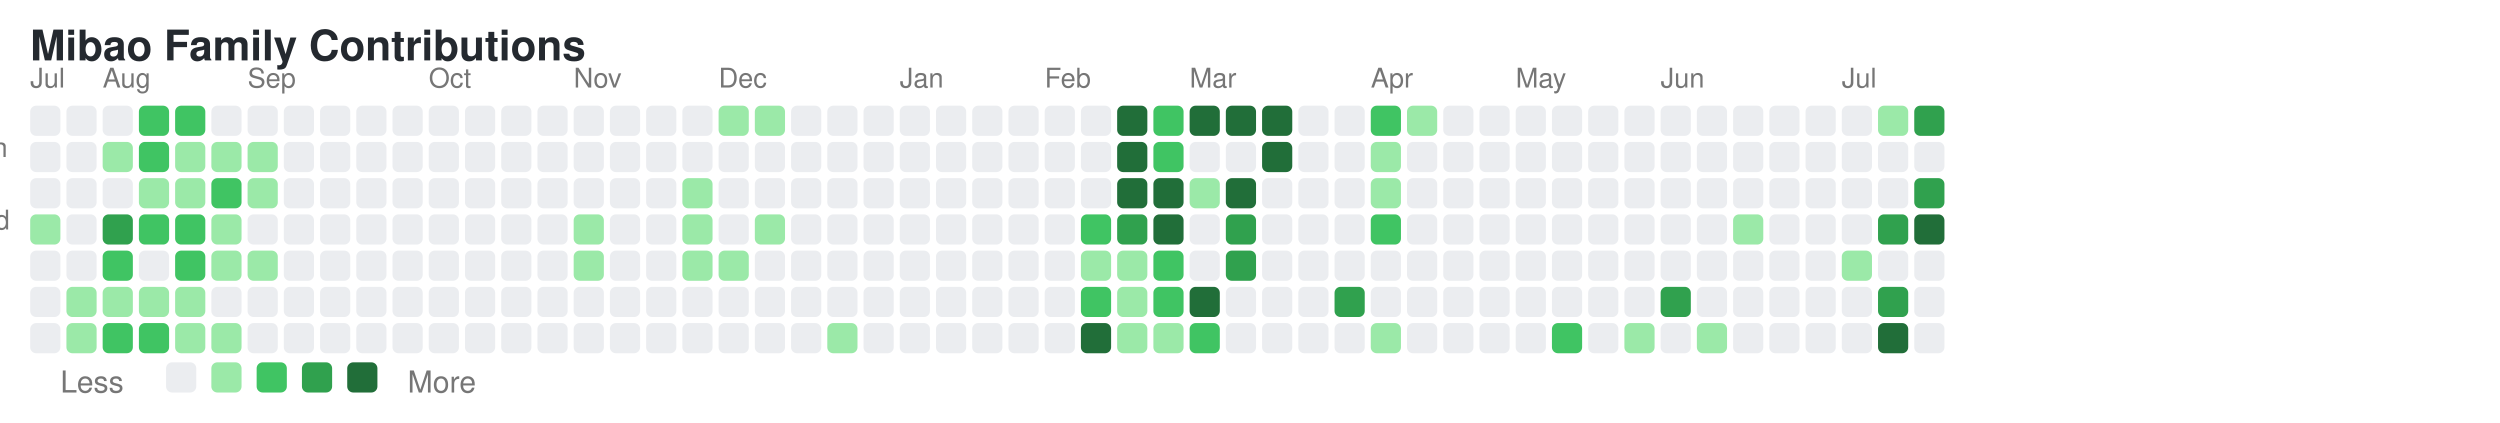
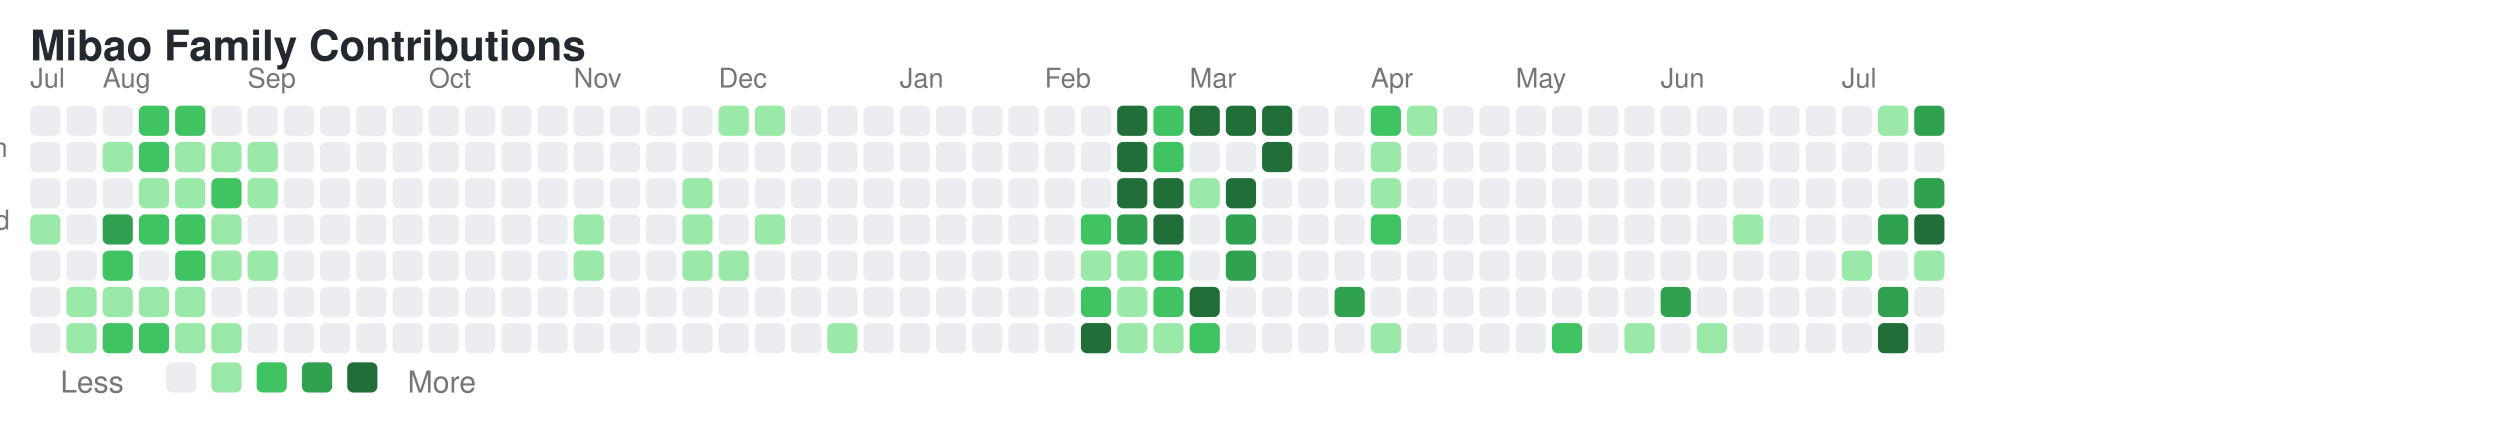
<svg xmlns="http://www.w3.org/2000/svg" width="828" height="140">
  <text x="10" y="20" font-family="-apple-system, BlinkMacSystemFont, Segoe UI, Helvetica, Arial, sans-serif" font-size="14" font-weight="600" fill="#24292f">Mibao Family Contributions</text>
  <g transform="translate(10, 35)">
    <text x="0" y="-6" font-family="-apple-system, BlinkMacSystemFont, Segoe UI, Helvetica, Arial, sans-serif" font-size="9" fill="#767676">Jul</text>
    <text x="24" y="-6" font-family="-apple-system, BlinkMacSystemFont, Segoe UI, Helvetica, Arial, sans-serif" font-size="9" fill="#767676">Aug</text>
    <text x="72" y="-6" font-family="-apple-system, BlinkMacSystemFont, Segoe UI, Helvetica, Arial, sans-serif" font-size="9" fill="#767676">Sep</text>
    <text x="132" y="-6" font-family="-apple-system, BlinkMacSystemFont, Segoe UI, Helvetica, Arial, sans-serif" font-size="9" fill="#767676">Oct</text>
    <text x="180" y="-6" font-family="-apple-system, BlinkMacSystemFont, Segoe UI, Helvetica, Arial, sans-serif" font-size="9" fill="#767676">Nov</text>
    <text x="228" y="-6" font-family="-apple-system, BlinkMacSystemFont, Segoe UI, Helvetica, Arial, sans-serif" font-size="9" fill="#767676">Dec</text>
    <text x="288" y="-6" font-family="-apple-system, BlinkMacSystemFont, Segoe UI, Helvetica, Arial, sans-serif" font-size="9" fill="#767676">Jan</text>
    <text x="336" y="-6" font-family="-apple-system, BlinkMacSystemFont, Segoe UI, Helvetica, Arial, sans-serif" font-size="9" fill="#767676">Feb</text>
    <text x="384" y="-6" font-family="-apple-system, BlinkMacSystemFont, Segoe UI, Helvetica, Arial, sans-serif" font-size="9" fill="#767676">Mar</text>
    <text x="444" y="-6" font-family="-apple-system, BlinkMacSystemFont, Segoe UI, Helvetica, Arial, sans-serif" font-size="9" fill="#767676">Apr</text>
    <text x="492" y="-6" font-family="-apple-system, BlinkMacSystemFont, Segoe UI, Helvetica, Arial, sans-serif" font-size="9" fill="#767676">May</text>
    <text x="540" y="-6" font-family="-apple-system, BlinkMacSystemFont, Segoe UI, Helvetica, Arial, sans-serif" font-size="9" fill="#767676">Jun</text>
    <text x="600" y="-6" font-family="-apple-system, BlinkMacSystemFont, Segoe UI, Helvetica, Arial, sans-serif" font-size="9" fill="#767676">Jul</text>
    <text x="-25" y="17.0" font-family="-apple-system, BlinkMacSystemFont, Segoe UI, Helvetica, Arial, sans-serif" font-size="9" fill="#767676">Mon</text>
    <text x="-25" y="41.0" font-family="-apple-system, BlinkMacSystemFont, Segoe UI, Helvetica, Arial, sans-serif" font-size="9" fill="#767676">Wed</text>
    <text x="-25" y="65.0" font-family="-apple-system, BlinkMacSystemFont, Segoe UI, Helvetica, Arial, sans-serif" font-size="9" fill="#767676">Fri</text>
    <rect x="0" y="0" width="10" height="10" fill="#ebedf0" rx="2" />
    <rect x="0" y="12" width="10" height="10" fill="#ebedf0" rx="2" />
    <rect x="0" y="24" width="10" height="10" fill="#ebedf0" rx="2" />
    <rect x="0" y="36" width="10" height="10" fill="#9be9a8" rx="2" />
    <rect x="0" y="48" width="10" height="10" fill="#ebedf0" rx="2" />
    <rect x="0" y="60" width="10" height="10" fill="#ebedf0" rx="2" />
    <rect x="0" y="72" width="10" height="10" fill="#ebedf0" rx="2" />
    <rect x="12" y="0" width="10" height="10" fill="#ebedf0" rx="2" />
    <rect x="12" y="12" width="10" height="10" fill="#ebedf0" rx="2" />
    <rect x="12" y="24" width="10" height="10" fill="#ebedf0" rx="2" />
    <rect x="12" y="36" width="10" height="10" fill="#ebedf0" rx="2" />
    <rect x="12" y="48" width="10" height="10" fill="#ebedf0" rx="2" />
    <rect x="12" y="60" width="10" height="10" fill="#9be9a8" rx="2" />
    <rect x="12" y="72" width="10" height="10" fill="#9be9a8" rx="2" />
    <rect x="24" y="0" width="10" height="10" fill="#ebedf0" rx="2" />
    <rect x="24" y="12" width="10" height="10" fill="#9be9a8" rx="2" />
    <rect x="24" y="24" width="10" height="10" fill="#ebedf0" rx="2" />
    <rect x="24" y="36" width="10" height="10" fill="#30a14e" rx="2" />
    <rect x="24" y="48" width="10" height="10" fill="#40c463" rx="2" />
    <rect x="24" y="60" width="10" height="10" fill="#9be9a8" rx="2" />
    <rect x="24" y="72" width="10" height="10" fill="#40c463" rx="2" />
    <rect x="36" y="0" width="10" height="10" fill="#40c463" rx="2" />
    <rect x="36" y="12" width="10" height="10" fill="#40c463" rx="2" />
    <rect x="36" y="24" width="10" height="10" fill="#9be9a8" rx="2" />
    <rect x="36" y="36" width="10" height="10" fill="#40c463" rx="2" />
    <rect x="36" y="48" width="10" height="10" fill="#ebedf0" rx="2" />
    <rect x="36" y="60" width="10" height="10" fill="#9be9a8" rx="2" />
    <rect x="36" y="72" width="10" height="10" fill="#40c463" rx="2" />
    <rect x="48" y="0" width="10" height="10" fill="#40c463" rx="2" />
    <rect x="48" y="12" width="10" height="10" fill="#9be9a8" rx="2" />
    <rect x="48" y="24" width="10" height="10" fill="#9be9a8" rx="2" />
    <rect x="48" y="36" width="10" height="10" fill="#40c463" rx="2" />
    <rect x="48" y="48" width="10" height="10" fill="#40c463" rx="2" />
    <rect x="48" y="60" width="10" height="10" fill="#9be9a8" rx="2" />
    <rect x="48" y="72" width="10" height="10" fill="#9be9a8" rx="2" />
    <rect x="60" y="0" width="10" height="10" fill="#ebedf0" rx="2" />
    <rect x="60" y="12" width="10" height="10" fill="#9be9a8" rx="2" />
    <rect x="60" y="24" width="10" height="10" fill="#40c463" rx="2" />
    <rect x="60" y="36" width="10" height="10" fill="#9be9a8" rx="2" />
    <rect x="60" y="48" width="10" height="10" fill="#9be9a8" rx="2" />
    <rect x="60" y="60" width="10" height="10" fill="#ebedf0" rx="2" />
    <rect x="60" y="72" width="10" height="10" fill="#9be9a8" rx="2" />
    <rect x="72" y="0" width="10" height="10" fill="#ebedf0" rx="2" />
    <rect x="72" y="12" width="10" height="10" fill="#9be9a8" rx="2" />
    <rect x="72" y="24" width="10" height="10" fill="#9be9a8" rx="2" />
    <rect x="72" y="36" width="10" height="10" fill="#ebedf0" rx="2" />
    <rect x="72" y="48" width="10" height="10" fill="#9be9a8" rx="2" />
    <rect x="72" y="60" width="10" height="10" fill="#ebedf0" rx="2" />
    <rect x="72" y="72" width="10" height="10" fill="#ebedf0" rx="2" />
    <rect x="84" y="0" width="10" height="10" fill="#ebedf0" rx="2" />
    <rect x="84" y="12" width="10" height="10" fill="#ebedf0" rx="2" />
    <rect x="84" y="24" width="10" height="10" fill="#ebedf0" rx="2" />
    <rect x="84" y="36" width="10" height="10" fill="#ebedf0" rx="2" />
    <rect x="84" y="48" width="10" height="10" fill="#ebedf0" rx="2" />
    <rect x="84" y="60" width="10" height="10" fill="#ebedf0" rx="2" />
    <rect x="84" y="72" width="10" height="10" fill="#ebedf0" rx="2" />
    <rect x="96" y="0" width="10" height="10" fill="#ebedf0" rx="2" />
    <rect x="96" y="12" width="10" height="10" fill="#ebedf0" rx="2" />
    <rect x="96" y="24" width="10" height="10" fill="#ebedf0" rx="2" />
    <rect x="96" y="36" width="10" height="10" fill="#ebedf0" rx="2" />
    <rect x="96" y="48" width="10" height="10" fill="#ebedf0" rx="2" />
    <rect x="96" y="60" width="10" height="10" fill="#ebedf0" rx="2" />
    <rect x="96" y="72" width="10" height="10" fill="#ebedf0" rx="2" />
    <rect x="108" y="0" width="10" height="10" fill="#ebedf0" rx="2" />
    <rect x="108" y="12" width="10" height="10" fill="#ebedf0" rx="2" />
    <rect x="108" y="24" width="10" height="10" fill="#ebedf0" rx="2" />
    <rect x="108" y="36" width="10" height="10" fill="#ebedf0" rx="2" />
    <rect x="108" y="48" width="10" height="10" fill="#ebedf0" rx="2" />
    <rect x="108" y="60" width="10" height="10" fill="#ebedf0" rx="2" />
    <rect x="108" y="72" width="10" height="10" fill="#ebedf0" rx="2" />
    <rect x="120" y="0" width="10" height="10" fill="#ebedf0" rx="2" />
    <rect x="120" y="12" width="10" height="10" fill="#ebedf0" rx="2" />
    <rect x="120" y="24" width="10" height="10" fill="#ebedf0" rx="2" />
    <rect x="120" y="36" width="10" height="10" fill="#ebedf0" rx="2" />
    <rect x="120" y="48" width="10" height="10" fill="#ebedf0" rx="2" />
    <rect x="120" y="60" width="10" height="10" fill="#ebedf0" rx="2" />
    <rect x="120" y="72" width="10" height="10" fill="#ebedf0" rx="2" />
    <rect x="132" y="0" width="10" height="10" fill="#ebedf0" rx="2" />
    <rect x="132" y="12" width="10" height="10" fill="#ebedf0" rx="2" />
    <rect x="132" y="24" width="10" height="10" fill="#ebedf0" rx="2" />
    <rect x="132" y="36" width="10" height="10" fill="#ebedf0" rx="2" />
    <rect x="132" y="48" width="10" height="10" fill="#ebedf0" rx="2" />
    <rect x="132" y="60" width="10" height="10" fill="#ebedf0" rx="2" />
    <rect x="132" y="72" width="10" height="10" fill="#ebedf0" rx="2" />
    <rect x="144" y="0" width="10" height="10" fill="#ebedf0" rx="2" />
    <rect x="144" y="12" width="10" height="10" fill="#ebedf0" rx="2" />
    <rect x="144" y="24" width="10" height="10" fill="#ebedf0" rx="2" />
    <rect x="144" y="36" width="10" height="10" fill="#ebedf0" rx="2" />
    <rect x="144" y="48" width="10" height="10" fill="#ebedf0" rx="2" />
    <rect x="144" y="60" width="10" height="10" fill="#ebedf0" rx="2" />
    <rect x="144" y="72" width="10" height="10" fill="#ebedf0" rx="2" />
    <rect x="156" y="0" width="10" height="10" fill="#ebedf0" rx="2" />
    <rect x="156" y="12" width="10" height="10" fill="#ebedf0" rx="2" />
    <rect x="156" y="24" width="10" height="10" fill="#ebedf0" rx="2" />
    <rect x="156" y="36" width="10" height="10" fill="#ebedf0" rx="2" />
    <rect x="156" y="48" width="10" height="10" fill="#ebedf0" rx="2" />
    <rect x="156" y="60" width="10" height="10" fill="#ebedf0" rx="2" />
    <rect x="156" y="72" width="10" height="10" fill="#ebedf0" rx="2" />
    <rect x="168" y="0" width="10" height="10" fill="#ebedf0" rx="2" />
    <rect x="168" y="12" width="10" height="10" fill="#ebedf0" rx="2" />
    <rect x="168" y="24" width="10" height="10" fill="#ebedf0" rx="2" />
    <rect x="168" y="36" width="10" height="10" fill="#ebedf0" rx="2" />
    <rect x="168" y="48" width="10" height="10" fill="#ebedf0" rx="2" />
    <rect x="168" y="60" width="10" height="10" fill="#ebedf0" rx="2" />
    <rect x="168" y="72" width="10" height="10" fill="#ebedf0" rx="2" />
    <rect x="180" y="0" width="10" height="10" fill="#ebedf0" rx="2" />
    <rect x="180" y="12" width="10" height="10" fill="#ebedf0" rx="2" />
    <rect x="180" y="24" width="10" height="10" fill="#ebedf0" rx="2" />
    <rect x="180" y="36" width="10" height="10" fill="#9be9a8" rx="2" />
    <rect x="180" y="48" width="10" height="10" fill="#9be9a8" rx="2" />
    <rect x="180" y="60" width="10" height="10" fill="#ebedf0" rx="2" />
    <rect x="180" y="72" width="10" height="10" fill="#ebedf0" rx="2" />
    <rect x="192" y="0" width="10" height="10" fill="#ebedf0" rx="2" />
    <rect x="192" y="12" width="10" height="10" fill="#ebedf0" rx="2" />
    <rect x="192" y="24" width="10" height="10" fill="#ebedf0" rx="2" />
    <rect x="192" y="36" width="10" height="10" fill="#ebedf0" rx="2" />
    <rect x="192" y="48" width="10" height="10" fill="#ebedf0" rx="2" />
    <rect x="192" y="60" width="10" height="10" fill="#ebedf0" rx="2" />
    <rect x="192" y="72" width="10" height="10" fill="#ebedf0" rx="2" />
    <rect x="204" y="0" width="10" height="10" fill="#ebedf0" rx="2" />
    <rect x="204" y="12" width="10" height="10" fill="#ebedf0" rx="2" />
    <rect x="204" y="24" width="10" height="10" fill="#ebedf0" rx="2" />
    <rect x="204" y="36" width="10" height="10" fill="#ebedf0" rx="2" />
    <rect x="204" y="48" width="10" height="10" fill="#ebedf0" rx="2" />
    <rect x="204" y="60" width="10" height="10" fill="#ebedf0" rx="2" />
    <rect x="204" y="72" width="10" height="10" fill="#ebedf0" rx="2" />
    <rect x="216" y="0" width="10" height="10" fill="#ebedf0" rx="2" />
    <rect x="216" y="12" width="10" height="10" fill="#ebedf0" rx="2" />
    <rect x="216" y="24" width="10" height="10" fill="#9be9a8" rx="2" />
    <rect x="216" y="36" width="10" height="10" fill="#9be9a8" rx="2" />
    <rect x="216" y="48" width="10" height="10" fill="#9be9a8" rx="2" />
    <rect x="216" y="60" width="10" height="10" fill="#ebedf0" rx="2" />
    <rect x="216" y="72" width="10" height="10" fill="#ebedf0" rx="2" />
    <rect x="228" y="0" width="10" height="10" fill="#9be9a8" rx="2" />
    <rect x="228" y="12" width="10" height="10" fill="#ebedf0" rx="2" />
    <rect x="228" y="24" width="10" height="10" fill="#ebedf0" rx="2" />
    <rect x="228" y="36" width="10" height="10" fill="#ebedf0" rx="2" />
    <rect x="228" y="48" width="10" height="10" fill="#9be9a8" rx="2" />
    <rect x="228" y="60" width="10" height="10" fill="#ebedf0" rx="2" />
    <rect x="228" y="72" width="10" height="10" fill="#ebedf0" rx="2" />
    <rect x="240" y="0" width="10" height="10" fill="#9be9a8" rx="2" />
    <rect x="240" y="12" width="10" height="10" fill="#ebedf0" rx="2" />
    <rect x="240" y="24" width="10" height="10" fill="#ebedf0" rx="2" />
    <rect x="240" y="36" width="10" height="10" fill="#9be9a8" rx="2" />
    <rect x="240" y="48" width="10" height="10" fill="#ebedf0" rx="2" />
    <rect x="240" y="60" width="10" height="10" fill="#ebedf0" rx="2" />
    <rect x="240" y="72" width="10" height="10" fill="#ebedf0" rx="2" />
    <rect x="252" y="0" width="10" height="10" fill="#ebedf0" rx="2" />
    <rect x="252" y="12" width="10" height="10" fill="#ebedf0" rx="2" />
    <rect x="252" y="24" width="10" height="10" fill="#ebedf0" rx="2" />
    <rect x="252" y="36" width="10" height="10" fill="#ebedf0" rx="2" />
    <rect x="252" y="48" width="10" height="10" fill="#ebedf0" rx="2" />
    <rect x="252" y="60" width="10" height="10" fill="#ebedf0" rx="2" />
    <rect x="252" y="72" width="10" height="10" fill="#ebedf0" rx="2" />
    <rect x="264" y="0" width="10" height="10" fill="#ebedf0" rx="2" />
    <rect x="264" y="12" width="10" height="10" fill="#ebedf0" rx="2" />
    <rect x="264" y="24" width="10" height="10" fill="#ebedf0" rx="2" />
    <rect x="264" y="36" width="10" height="10" fill="#ebedf0" rx="2" />
    <rect x="264" y="48" width="10" height="10" fill="#ebedf0" rx="2" />
    <rect x="264" y="60" width="10" height="10" fill="#ebedf0" rx="2" />
    <rect x="264" y="72" width="10" height="10" fill="#9be9a8" rx="2" />
    <rect x="276" y="0" width="10" height="10" fill="#ebedf0" rx="2" />
    <rect x="276" y="12" width="10" height="10" fill="#ebedf0" rx="2" />
    <rect x="276" y="24" width="10" height="10" fill="#ebedf0" rx="2" />
    <rect x="276" y="36" width="10" height="10" fill="#ebedf0" rx="2" />
    <rect x="276" y="48" width="10" height="10" fill="#ebedf0" rx="2" />
    <rect x="276" y="60" width="10" height="10" fill="#ebedf0" rx="2" />
    <rect x="276" y="72" width="10" height="10" fill="#ebedf0" rx="2" />
    <rect x="288" y="0" width="10" height="10" fill="#ebedf0" rx="2" />
    <rect x="288" y="12" width="10" height="10" fill="#ebedf0" rx="2" />
    <rect x="288" y="24" width="10" height="10" fill="#ebedf0" rx="2" />
    <rect x="288" y="36" width="10" height="10" fill="#ebedf0" rx="2" />
    <rect x="288" y="48" width="10" height="10" fill="#ebedf0" rx="2" />
    <rect x="288" y="60" width="10" height="10" fill="#ebedf0" rx="2" />
    <rect x="288" y="72" width="10" height="10" fill="#ebedf0" rx="2" />
    <rect x="300" y="0" width="10" height="10" fill="#ebedf0" rx="2" />
    <rect x="300" y="12" width="10" height="10" fill="#ebedf0" rx="2" />
    <rect x="300" y="24" width="10" height="10" fill="#ebedf0" rx="2" />
    <rect x="300" y="36" width="10" height="10" fill="#ebedf0" rx="2" />
    <rect x="300" y="48" width="10" height="10" fill="#ebedf0" rx="2" />
    <rect x="300" y="60" width="10" height="10" fill="#ebedf0" rx="2" />
    <rect x="300" y="72" width="10" height="10" fill="#ebedf0" rx="2" />
    <rect x="312" y="0" width="10" height="10" fill="#ebedf0" rx="2" />
    <rect x="312" y="12" width="10" height="10" fill="#ebedf0" rx="2" />
    <rect x="312" y="24" width="10" height="10" fill="#ebedf0" rx="2" />
    <rect x="312" y="36" width="10" height="10" fill="#ebedf0" rx="2" />
    <rect x="312" y="48" width="10" height="10" fill="#ebedf0" rx="2" />
    <rect x="312" y="60" width="10" height="10" fill="#ebedf0" rx="2" />
    <rect x="312" y="72" width="10" height="10" fill="#ebedf0" rx="2" />
    <rect x="324" y="0" width="10" height="10" fill="#ebedf0" rx="2" />
    <rect x="324" y="12" width="10" height="10" fill="#ebedf0" rx="2" />
    <rect x="324" y="24" width="10" height="10" fill="#ebedf0" rx="2" />
    <rect x="324" y="36" width="10" height="10" fill="#ebedf0" rx="2" />
    <rect x="324" y="48" width="10" height="10" fill="#ebedf0" rx="2" />
    <rect x="324" y="60" width="10" height="10" fill="#ebedf0" rx="2" />
    <rect x="324" y="72" width="10" height="10" fill="#ebedf0" rx="2" />
    <rect x="336" y="0" width="10" height="10" fill="#ebedf0" rx="2" />
    <rect x="336" y="12" width="10" height="10" fill="#ebedf0" rx="2" />
    <rect x="336" y="24" width="10" height="10" fill="#ebedf0" rx="2" />
    <rect x="336" y="36" width="10" height="10" fill="#ebedf0" rx="2" />
    <rect x="336" y="48" width="10" height="10" fill="#ebedf0" rx="2" />
    <rect x="336" y="60" width="10" height="10" fill="#ebedf0" rx="2" />
    <rect x="336" y="72" width="10" height="10" fill="#ebedf0" rx="2" />
    <rect x="348" y="0" width="10" height="10" fill="#ebedf0" rx="2" />
    <rect x="348" y="12" width="10" height="10" fill="#ebedf0" rx="2" />
    <rect x="348" y="24" width="10" height="10" fill="#ebedf0" rx="2" />
    <rect x="348" y="36" width="10" height="10" fill="#40c463" rx="2" />
    <rect x="348" y="48" width="10" height="10" fill="#9be9a8" rx="2" />
    <rect x="348" y="60" width="10" height="10" fill="#40c463" rx="2" />
    <rect x="348" y="72" width="10" height="10" fill="#216e39" rx="2" />
    <rect x="360" y="0" width="10" height="10" fill="#216e39" rx="2" />
    <rect x="360" y="12" width="10" height="10" fill="#216e39" rx="2" />
    <rect x="360" y="24" width="10" height="10" fill="#216e39" rx="2" />
    <rect x="360" y="36" width="10" height="10" fill="#30a14e" rx="2" />
    <rect x="360" y="48" width="10" height="10" fill="#9be9a8" rx="2" />
    <rect x="360" y="60" width="10" height="10" fill="#9be9a8" rx="2" />
    <rect x="360" y="72" width="10" height="10" fill="#9be9a8" rx="2" />
    <rect x="372" y="0" width="10" height="10" fill="#40c463" rx="2" />
    <rect x="372" y="12" width="10" height="10" fill="#40c463" rx="2" />
    <rect x="372" y="24" width="10" height="10" fill="#216e39" rx="2" />
    <rect x="372" y="36" width="10" height="10" fill="#216e39" rx="2" />
    <rect x="372" y="48" width="10" height="10" fill="#40c463" rx="2" />
    <rect x="372" y="60" width="10" height="10" fill="#40c463" rx="2" />
    <rect x="372" y="72" width="10" height="10" fill="#9be9a8" rx="2" />
    <rect x="384" y="0" width="10" height="10" fill="#216e39" rx="2" />
    <rect x="384" y="12" width="10" height="10" fill="#ebedf0" rx="2" />
    <rect x="384" y="24" width="10" height="10" fill="#9be9a8" rx="2" />
    <rect x="384" y="36" width="10" height="10" fill="#ebedf0" rx="2" />
    <rect x="384" y="48" width="10" height="10" fill="#ebedf0" rx="2" />
    <rect x="384" y="60" width="10" height="10" fill="#216e39" rx="2" />
    <rect x="384" y="72" width="10" height="10" fill="#40c463" rx="2" />
    <rect x="396" y="0" width="10" height="10" fill="#216e39" rx="2" />
    <rect x="396" y="12" width="10" height="10" fill="#ebedf0" rx="2" />
    <rect x="396" y="24" width="10" height="10" fill="#216e39" rx="2" />
    <rect x="396" y="36" width="10" height="10" fill="#30a14e" rx="2" />
    <rect x="396" y="48" width="10" height="10" fill="#30a14e" rx="2" />
    <rect x="396" y="60" width="10" height="10" fill="#ebedf0" rx="2" />
    <rect x="396" y="72" width="10" height="10" fill="#ebedf0" rx="2" />
    <rect x="408" y="0" width="10" height="10" fill="#216e39" rx="2" />
    <rect x="408" y="12" width="10" height="10" fill="#216e39" rx="2" />
    <rect x="408" y="24" width="10" height="10" fill="#ebedf0" rx="2" />
    <rect x="408" y="36" width="10" height="10" fill="#ebedf0" rx="2" />
    <rect x="408" y="48" width="10" height="10" fill="#ebedf0" rx="2" />
    <rect x="408" y="60" width="10" height="10" fill="#ebedf0" rx="2" />
    <rect x="408" y="72" width="10" height="10" fill="#ebedf0" rx="2" />
    <rect x="420" y="0" width="10" height="10" fill="#ebedf0" rx="2" />
    <rect x="420" y="12" width="10" height="10" fill="#ebedf0" rx="2" />
    <rect x="420" y="24" width="10" height="10" fill="#ebedf0" rx="2" />
    <rect x="420" y="36" width="10" height="10" fill="#ebedf0" rx="2" />
    <rect x="420" y="48" width="10" height="10" fill="#ebedf0" rx="2" />
    <rect x="420" y="60" width="10" height="10" fill="#ebedf0" rx="2" />
    <rect x="420" y="72" width="10" height="10" fill="#ebedf0" rx="2" />
    <rect x="432" y="0" width="10" height="10" fill="#ebedf0" rx="2" />
    <rect x="432" y="12" width="10" height="10" fill="#ebedf0" rx="2" />
    <rect x="432" y="24" width="10" height="10" fill="#ebedf0" rx="2" />
    <rect x="432" y="36" width="10" height="10" fill="#ebedf0" rx="2" />
    <rect x="432" y="48" width="10" height="10" fill="#ebedf0" rx="2" />
    <rect x="432" y="60" width="10" height="10" fill="#30a14e" rx="2" />
    <rect x="432" y="72" width="10" height="10" fill="#ebedf0" rx="2" />
    <rect x="444" y="0" width="10" height="10" fill="#40c463" rx="2" />
    <rect x="444" y="12" width="10" height="10" fill="#9be9a8" rx="2" />
    <rect x="444" y="24" width="10" height="10" fill="#9be9a8" rx="2" />
    <rect x="444" y="36" width="10" height="10" fill="#40c463" rx="2" />
    <rect x="444" y="48" width="10" height="10" fill="#ebedf0" rx="2" />
    <rect x="444" y="60" width="10" height="10" fill="#ebedf0" rx="2" />
    <rect x="444" y="72" width="10" height="10" fill="#9be9a8" rx="2" />
    <rect x="456" y="0" width="10" height="10" fill="#9be9a8" rx="2" />
    <rect x="456" y="12" width="10" height="10" fill="#ebedf0" rx="2" />
    <rect x="456" y="24" width="10" height="10" fill="#ebedf0" rx="2" />
    <rect x="456" y="36" width="10" height="10" fill="#ebedf0" rx="2" />
    <rect x="456" y="48" width="10" height="10" fill="#ebedf0" rx="2" />
    <rect x="456" y="60" width="10" height="10" fill="#ebedf0" rx="2" />
    <rect x="456" y="72" width="10" height="10" fill="#ebedf0" rx="2" />
    <rect x="468" y="0" width="10" height="10" fill="#ebedf0" rx="2" />
    <rect x="468" y="12" width="10" height="10" fill="#ebedf0" rx="2" />
    <rect x="468" y="24" width="10" height="10" fill="#ebedf0" rx="2" />
    <rect x="468" y="36" width="10" height="10" fill="#ebedf0" rx="2" />
    <rect x="468" y="48" width="10" height="10" fill="#ebedf0" rx="2" />
    <rect x="468" y="60" width="10" height="10" fill="#ebedf0" rx="2" />
    <rect x="468" y="72" width="10" height="10" fill="#ebedf0" rx="2" />
    <rect x="480" y="0" width="10" height="10" fill="#ebedf0" rx="2" />
    <rect x="480" y="12" width="10" height="10" fill="#ebedf0" rx="2" />
    <rect x="480" y="24" width="10" height="10" fill="#ebedf0" rx="2" />
    <rect x="480" y="36" width="10" height="10" fill="#ebedf0" rx="2" />
    <rect x="480" y="48" width="10" height="10" fill="#ebedf0" rx="2" />
    <rect x="480" y="60" width="10" height="10" fill="#ebedf0" rx="2" />
    <rect x="480" y="72" width="10" height="10" fill="#ebedf0" rx="2" />
    <rect x="492" y="0" width="10" height="10" fill="#ebedf0" rx="2" />
    <rect x="492" y="12" width="10" height="10" fill="#ebedf0" rx="2" />
    <rect x="492" y="24" width="10" height="10" fill="#ebedf0" rx="2" />
    <rect x="492" y="36" width="10" height="10" fill="#ebedf0" rx="2" />
    <rect x="492" y="48" width="10" height="10" fill="#ebedf0" rx="2" />
    <rect x="492" y="60" width="10" height="10" fill="#ebedf0" rx="2" />
    <rect x="492" y="72" width="10" height="10" fill="#ebedf0" rx="2" />
    <rect x="504" y="0" width="10" height="10" fill="#ebedf0" rx="2" />
    <rect x="504" y="12" width="10" height="10" fill="#ebedf0" rx="2" />
    <rect x="504" y="24" width="10" height="10" fill="#ebedf0" rx="2" />
    <rect x="504" y="36" width="10" height="10" fill="#ebedf0" rx="2" />
    <rect x="504" y="48" width="10" height="10" fill="#ebedf0" rx="2" />
    <rect x="504" y="60" width="10" height="10" fill="#ebedf0" rx="2" />
    <rect x="504" y="72" width="10" height="10" fill="#40c463" rx="2" />
    <rect x="516" y="0" width="10" height="10" fill="#ebedf0" rx="2" />
    <rect x="516" y="12" width="10" height="10" fill="#ebedf0" rx="2" />
    <rect x="516" y="24" width="10" height="10" fill="#ebedf0" rx="2" />
    <rect x="516" y="36" width="10" height="10" fill="#ebedf0" rx="2" />
    <rect x="516" y="48" width="10" height="10" fill="#ebedf0" rx="2" />
    <rect x="516" y="60" width="10" height="10" fill="#ebedf0" rx="2" />
    <rect x="516" y="72" width="10" height="10" fill="#ebedf0" rx="2" />
    <rect x="528" y="0" width="10" height="10" fill="#ebedf0" rx="2" />
    <rect x="528" y="12" width="10" height="10" fill="#ebedf0" rx="2" />
    <rect x="528" y="24" width="10" height="10" fill="#ebedf0" rx="2" />
    <rect x="528" y="36" width="10" height="10" fill="#ebedf0" rx="2" />
    <rect x="528" y="48" width="10" height="10" fill="#ebedf0" rx="2" />
    <rect x="528" y="60" width="10" height="10" fill="#ebedf0" rx="2" />
    <rect x="528" y="72" width="10" height="10" fill="#9be9a8" rx="2" />
    <rect x="540" y="0" width="10" height="10" fill="#ebedf0" rx="2" />
    <rect x="540" y="12" width="10" height="10" fill="#ebedf0" rx="2" />
    <rect x="540" y="24" width="10" height="10" fill="#ebedf0" rx="2" />
    <rect x="540" y="36" width="10" height="10" fill="#ebedf0" rx="2" />
    <rect x="540" y="48" width="10" height="10" fill="#ebedf0" rx="2" />
    <rect x="540" y="60" width="10" height="10" fill="#30a14e" rx="2" />
    <rect x="540" y="72" width="10" height="10" fill="#ebedf0" rx="2" />
    <rect x="552" y="0" width="10" height="10" fill="#ebedf0" rx="2" />
    <rect x="552" y="12" width="10" height="10" fill="#ebedf0" rx="2" />
    <rect x="552" y="24" width="10" height="10" fill="#ebedf0" rx="2" />
    <rect x="552" y="36" width="10" height="10" fill="#ebedf0" rx="2" />
    <rect x="552" y="48" width="10" height="10" fill="#ebedf0" rx="2" />
    <rect x="552" y="60" width="10" height="10" fill="#ebedf0" rx="2" />
    <rect x="552" y="72" width="10" height="10" fill="#9be9a8" rx="2" />
    <rect x="564" y="0" width="10" height="10" fill="#ebedf0" rx="2" />
    <rect x="564" y="12" width="10" height="10" fill="#ebedf0" rx="2" />
    <rect x="564" y="24" width="10" height="10" fill="#ebedf0" rx="2" />
    <rect x="564" y="36" width="10" height="10" fill="#9be9a8" rx="2" />
    <rect x="564" y="48" width="10" height="10" fill="#ebedf0" rx="2" />
    <rect x="564" y="60" width="10" height="10" fill="#ebedf0" rx="2" />
    <rect x="564" y="72" width="10" height="10" fill="#ebedf0" rx="2" />
    <rect x="576" y="0" width="10" height="10" fill="#ebedf0" rx="2" />
    <rect x="576" y="12" width="10" height="10" fill="#ebedf0" rx="2" />
    <rect x="576" y="24" width="10" height="10" fill="#ebedf0" rx="2" />
    <rect x="576" y="36" width="10" height="10" fill="#ebedf0" rx="2" />
    <rect x="576" y="48" width="10" height="10" fill="#ebedf0" rx="2" />
    <rect x="576" y="60" width="10" height="10" fill="#ebedf0" rx="2" />
    <rect x="576" y="72" width="10" height="10" fill="#ebedf0" rx="2" />
    <rect x="588" y="0" width="10" height="10" fill="#ebedf0" rx="2" />
    <rect x="588" y="12" width="10" height="10" fill="#ebedf0" rx="2" />
    <rect x="588" y="24" width="10" height="10" fill="#ebedf0" rx="2" />
    <rect x="588" y="36" width="10" height="10" fill="#ebedf0" rx="2" />
    <rect x="588" y="48" width="10" height="10" fill="#ebedf0" rx="2" />
    <rect x="588" y="60" width="10" height="10" fill="#ebedf0" rx="2" />
    <rect x="588" y="72" width="10" height="10" fill="#ebedf0" rx="2" />
    <rect x="600" y="0" width="10" height="10" fill="#ebedf0" rx="2" />
    <rect x="600" y="12" width="10" height="10" fill="#ebedf0" rx="2" />
    <rect x="600" y="24" width="10" height="10" fill="#ebedf0" rx="2" />
    <rect x="600" y="36" width="10" height="10" fill="#ebedf0" rx="2" />
    <rect x="600" y="48" width="10" height="10" fill="#9be9a8" rx="2" />
    <rect x="600" y="60" width="10" height="10" fill="#ebedf0" rx="2" />
    <rect x="600" y="72" width="10" height="10" fill="#ebedf0" rx="2" />
    <rect x="612" y="0" width="10" height="10" fill="#9be9a8" rx="2" />
    <rect x="612" y="12" width="10" height="10" fill="#ebedf0" rx="2" />
    <rect x="612" y="24" width="10" height="10" fill="#ebedf0" rx="2" />
    <rect x="612" y="36" width="10" height="10" fill="#30a14e" rx="2" />
    <rect x="612" y="48" width="10" height="10" fill="#ebedf0" rx="2" />
    <rect x="612" y="60" width="10" height="10" fill="#30a14e" rx="2" />
    <rect x="612" y="72" width="10" height="10" fill="#216e39" rx="2" />
    <rect x="624" y="0" width="10" height="10" fill="#30a14e" rx="2" />
    <rect x="624" y="12" width="10" height="10" fill="#ebedf0" rx="2" />
    <rect x="624" y="24" width="10" height="10" fill="#30a14e" rx="2" />
    <rect x="624" y="36" width="10" height="10" fill="#216e39" rx="2" />
-     <rect x="624" y="48" width="10" height="10" fill="#ebedf0" rx="2" />
+     <rect x="624" y="48" width="10" height="10" fill="#9be9a8" rx="2" />
    <rect x="624" y="60" width="10" height="10" fill="#ebedf0" rx="2" />
    <rect x="624" y="72" width="10" height="10" fill="#ebedf0" rx="2" />
    <text x="10" y="95" font-family="-apple-system, BlinkMacSystemFont, Segoe UI, Helvetica, Arial, sans-serif" font-size="10" fill="#767676">Less</text>
    <rect x="45" y="85" width="10" height="10" fill="#ebedf0" rx="2" />
    <rect x="60" y="85" width="10" height="10" fill="#9be9a8" rx="2" />
    <rect x="75" y="85" width="10" height="10" fill="#40c463" rx="2" />
    <rect x="90" y="85" width="10" height="10" fill="#30a14e" rx="2" />
    <rect x="105" y="85" width="10" height="10" fill="#216e39" rx="2" />
    <text x="125" y="95" font-family="-apple-system, BlinkMacSystemFont, Segoe UI, Helvetica, Arial, sans-serif" font-size="10" fill="#767676">More</text>
  </g>
</svg>
